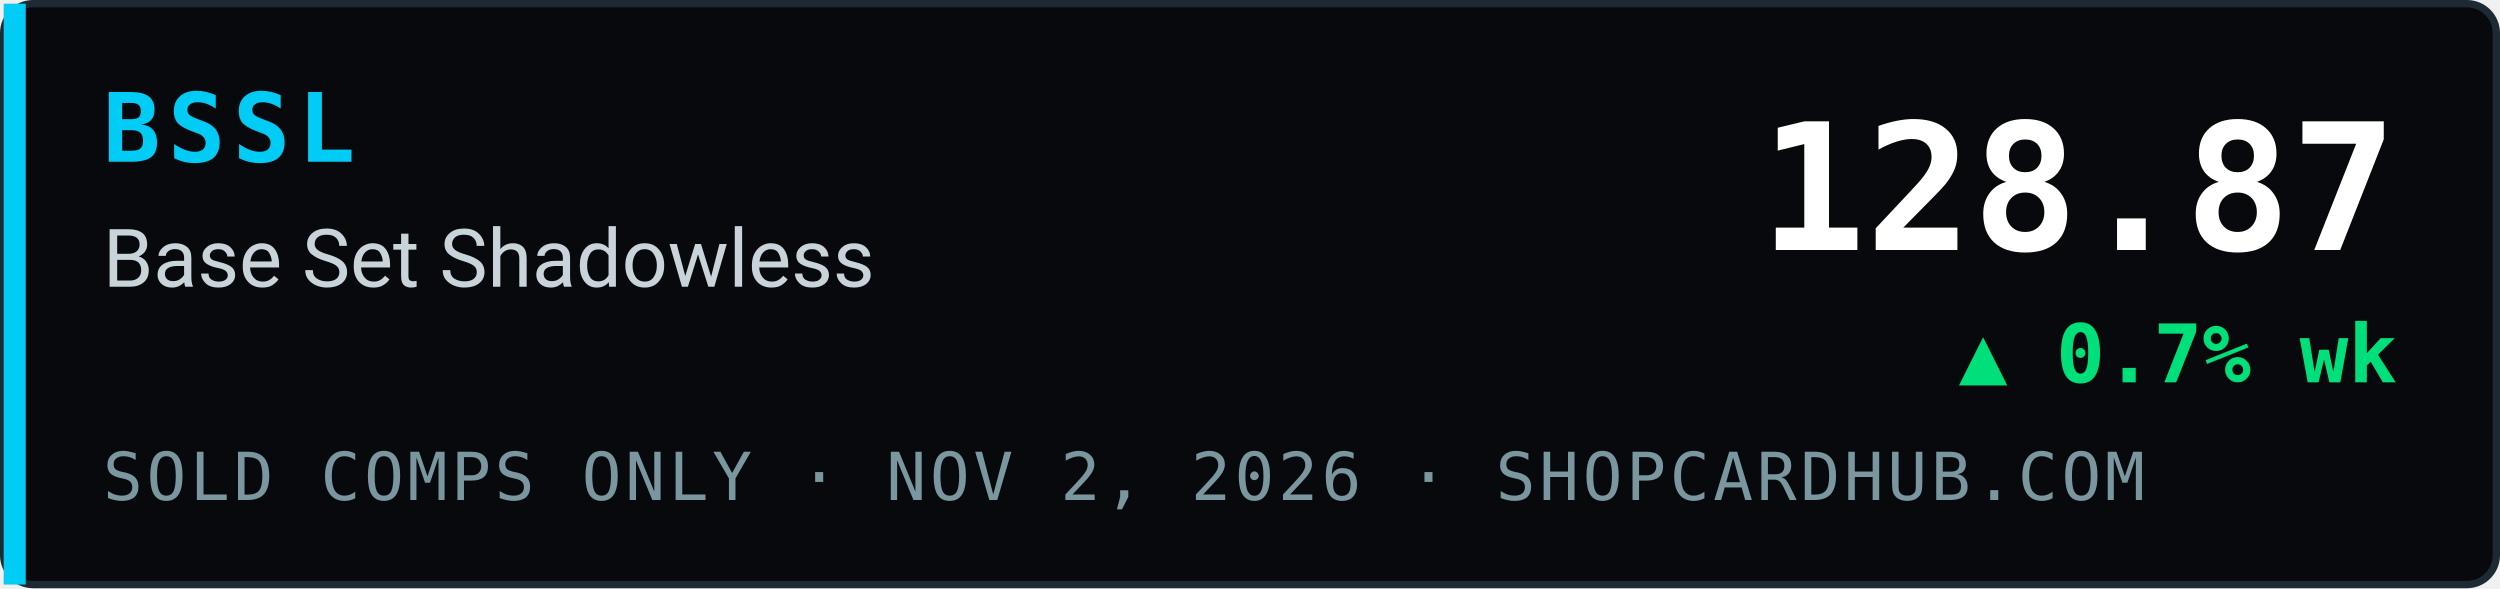
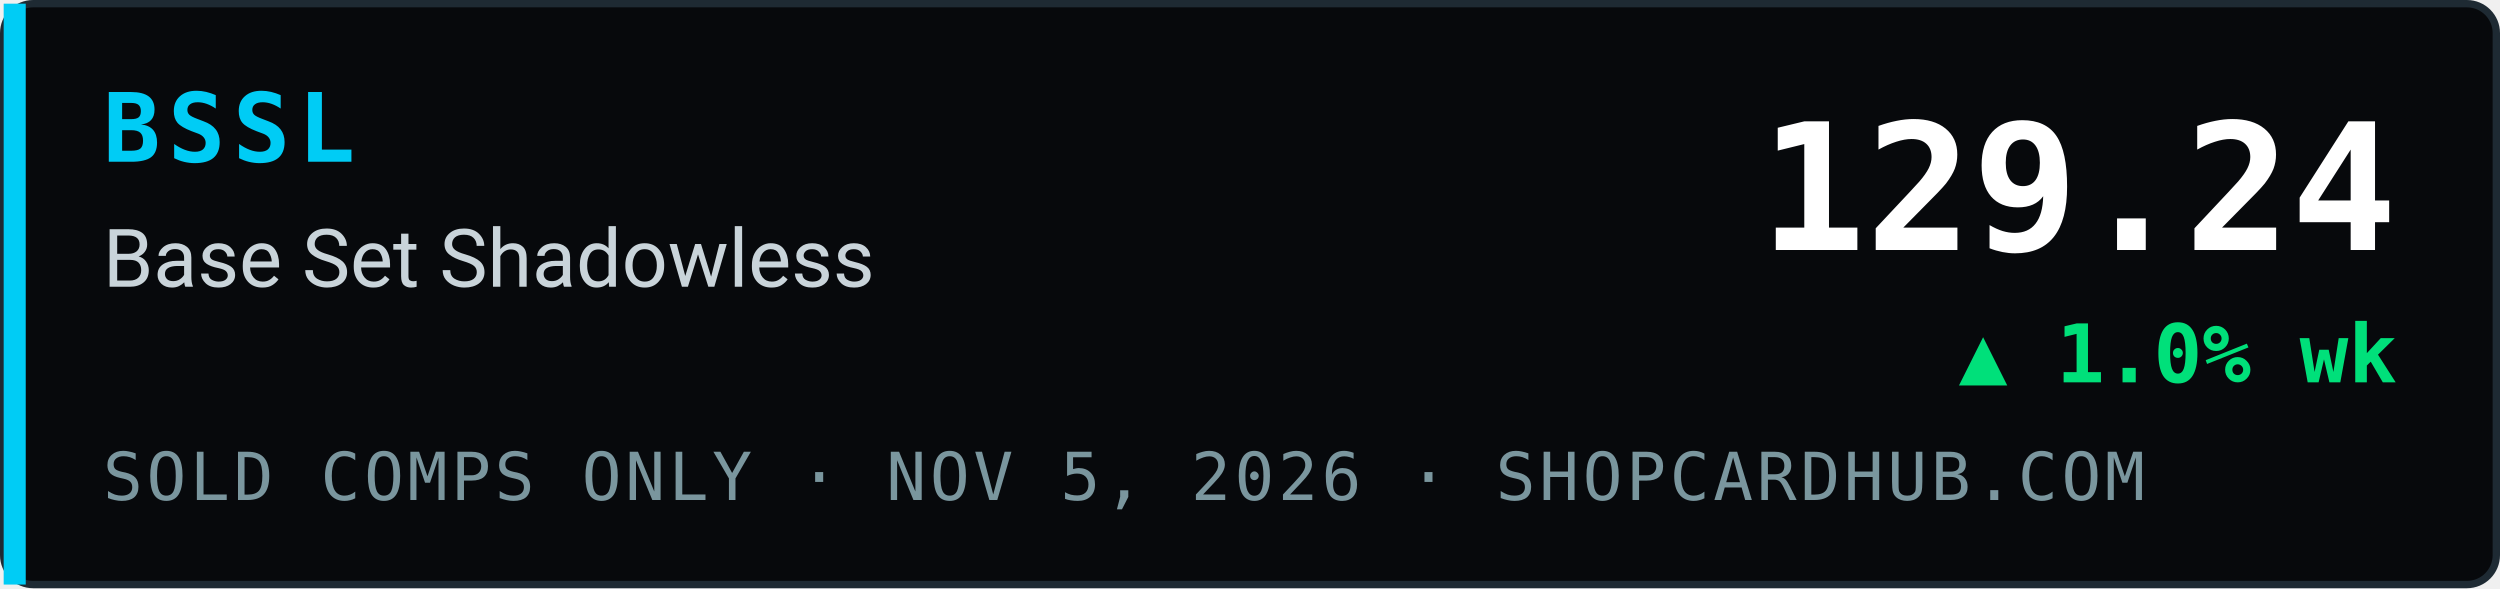
- <svg xmlns="http://www.w3.org/2000/svg" width="340" height="80" viewBox="0 0 340 80" role="img" aria-label="BSSL Base Set Shadowless index 128.87, ▲ 0.7% wk, sold comps only, ShopCardHub">
+ <svg xmlns="http://www.w3.org/2000/svg" width="340" height="80" viewBox="0 0 340 80" role="img" aria-label="BSSL Base Set Shadowless index 129.24, ▲ 1.0% wk, sold comps only, ShopCardHub">
  <rect x="0.5" y="0.5" width="339" height="79" rx="4" fill="#07090c" stroke="#1e2a33" />
  <rect x="0.5" y="0.5" width="3" height="79" fill="#00ccf5" />
  <text x="14" y="22" font-family="ui-monospace,SFMono-Regular,Menlo,Consolas,monospace" font-size="13" font-weight="700" fill="#00ccf5" letter-spacing="1">BSSL</text>
  <text x="14" y="39" font-family="system-ui,-apple-system,Segoe UI,Roboto,Helvetica,Arial,sans-serif" font-size="11" fill="#c9d4da">Base Set Shadowless</text>
-   <text x="14" y="68" font-family="ui-monospace,SFMono-Regular,Menlo,Consolas,monospace" font-size="9" fill="#7a969e" letter-spacing="0.5">SOLD COMPS ONLY · NOV 2, 2026 · SHOPCARDHUB.COM</text>
-   <text x="326" y="34" text-anchor="end" font-family="ui-monospace,SFMono-Regular,Menlo,Consolas,monospace" font-size="24" font-weight="700" fill="#ffffff">128.87</text>
-   <text x="326" y="52" text-anchor="end" font-family="ui-monospace,SFMono-Regular,Menlo,Consolas,monospace" font-size="11" font-weight="700" fill="#00e07a">▲ 0.7% wk</text>
+   <text x="14" y="68" font-family="ui-monospace,SFMono-Regular,Menlo,Consolas,monospace" font-size="9" fill="#7a969e" letter-spacing="0.5">SOLD COMPS ONLY · NOV 5, 2026 · SHOPCARDHUB.COM</text>
+   <text x="326" y="34" text-anchor="end" font-family="ui-monospace,SFMono-Regular,Menlo,Consolas,monospace" font-size="24" font-weight="700" fill="#ffffff">129.24</text>
+   <text x="326" y="52" text-anchor="end" font-family="ui-monospace,SFMono-Regular,Menlo,Consolas,monospace" font-size="11" font-weight="700" fill="#00e07a">▲ 1.0% wk</text>
</svg>
